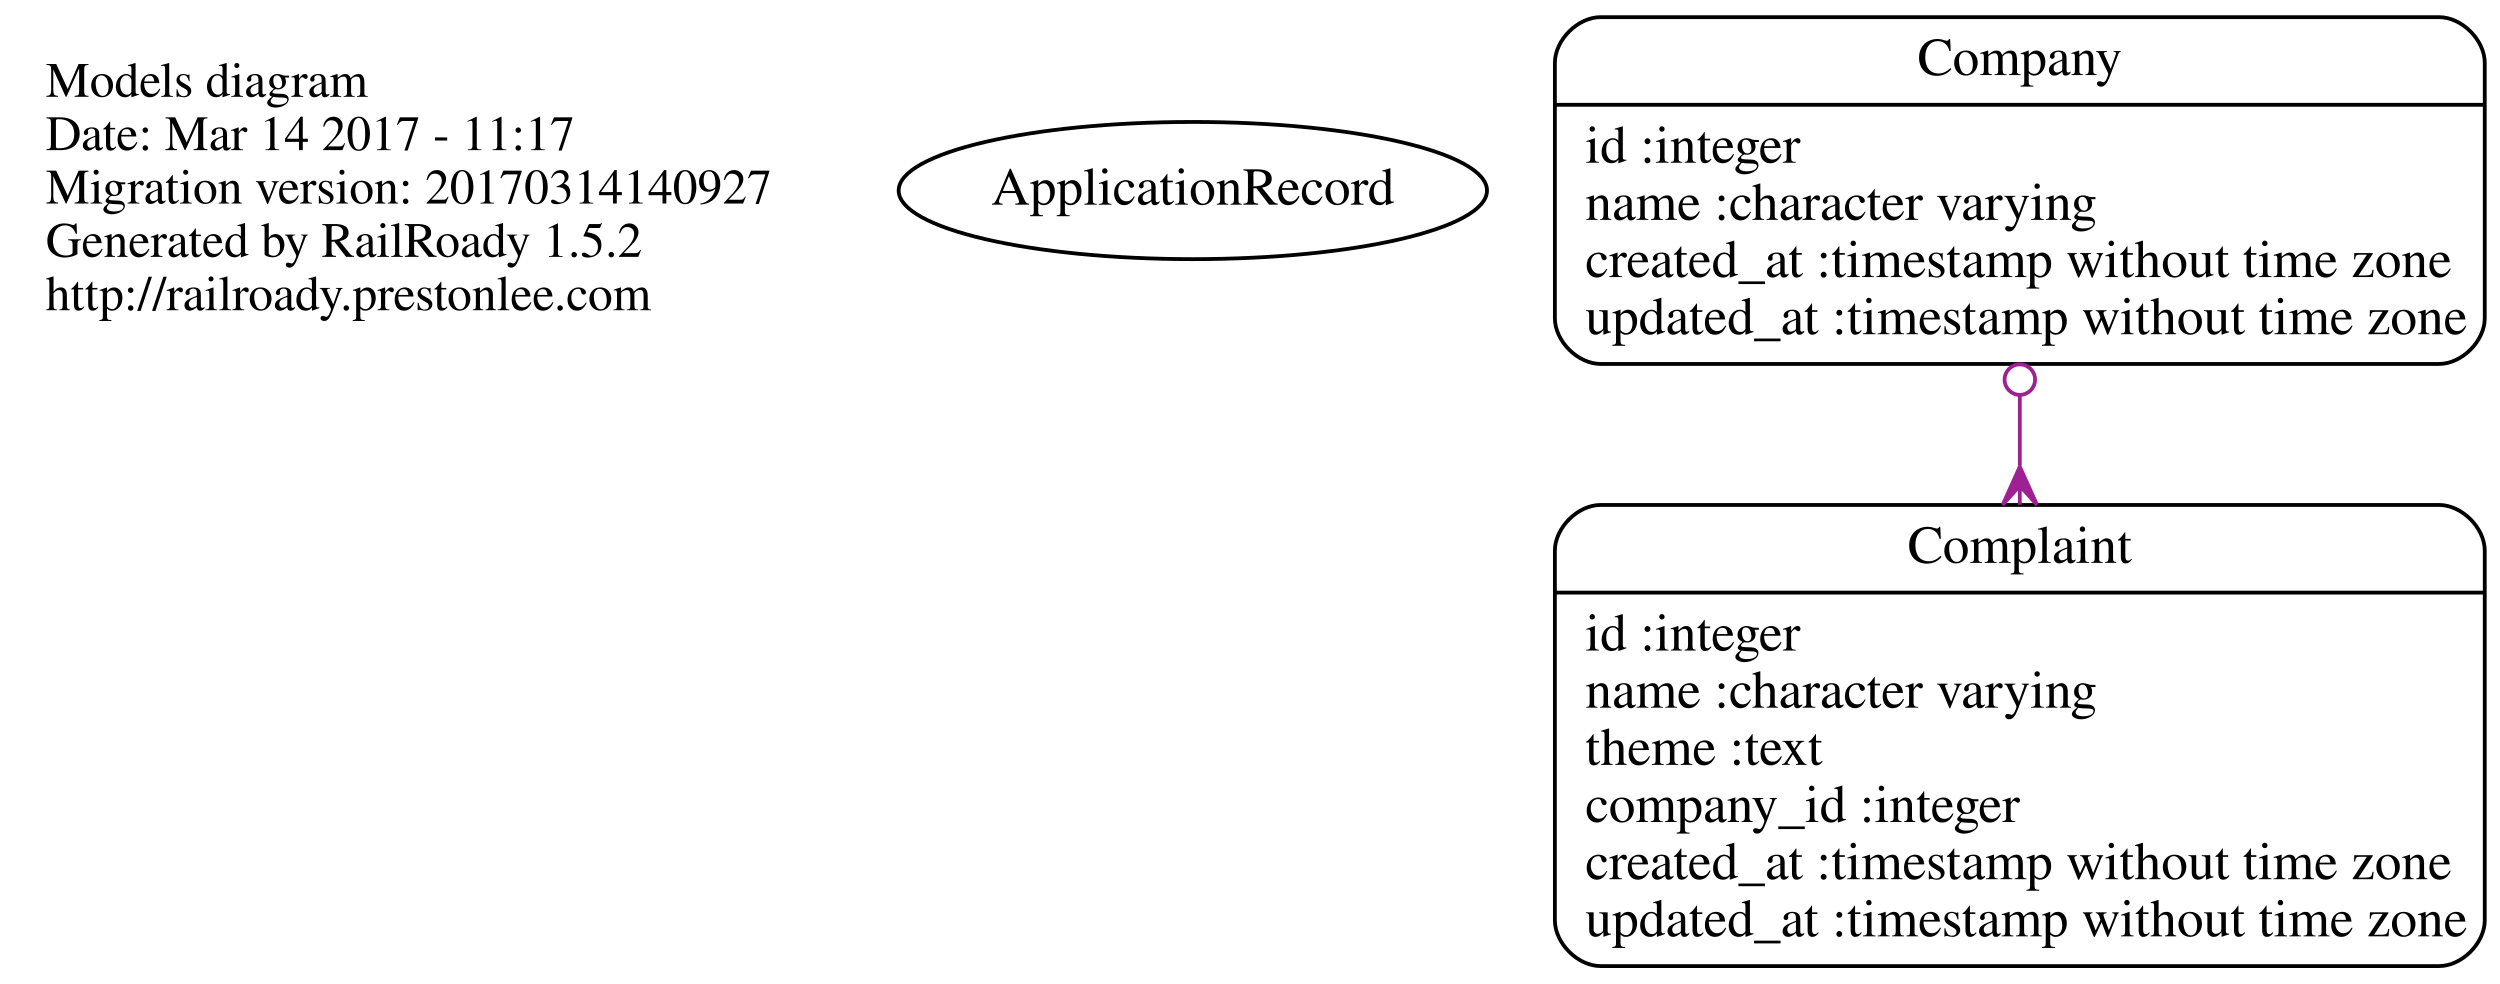
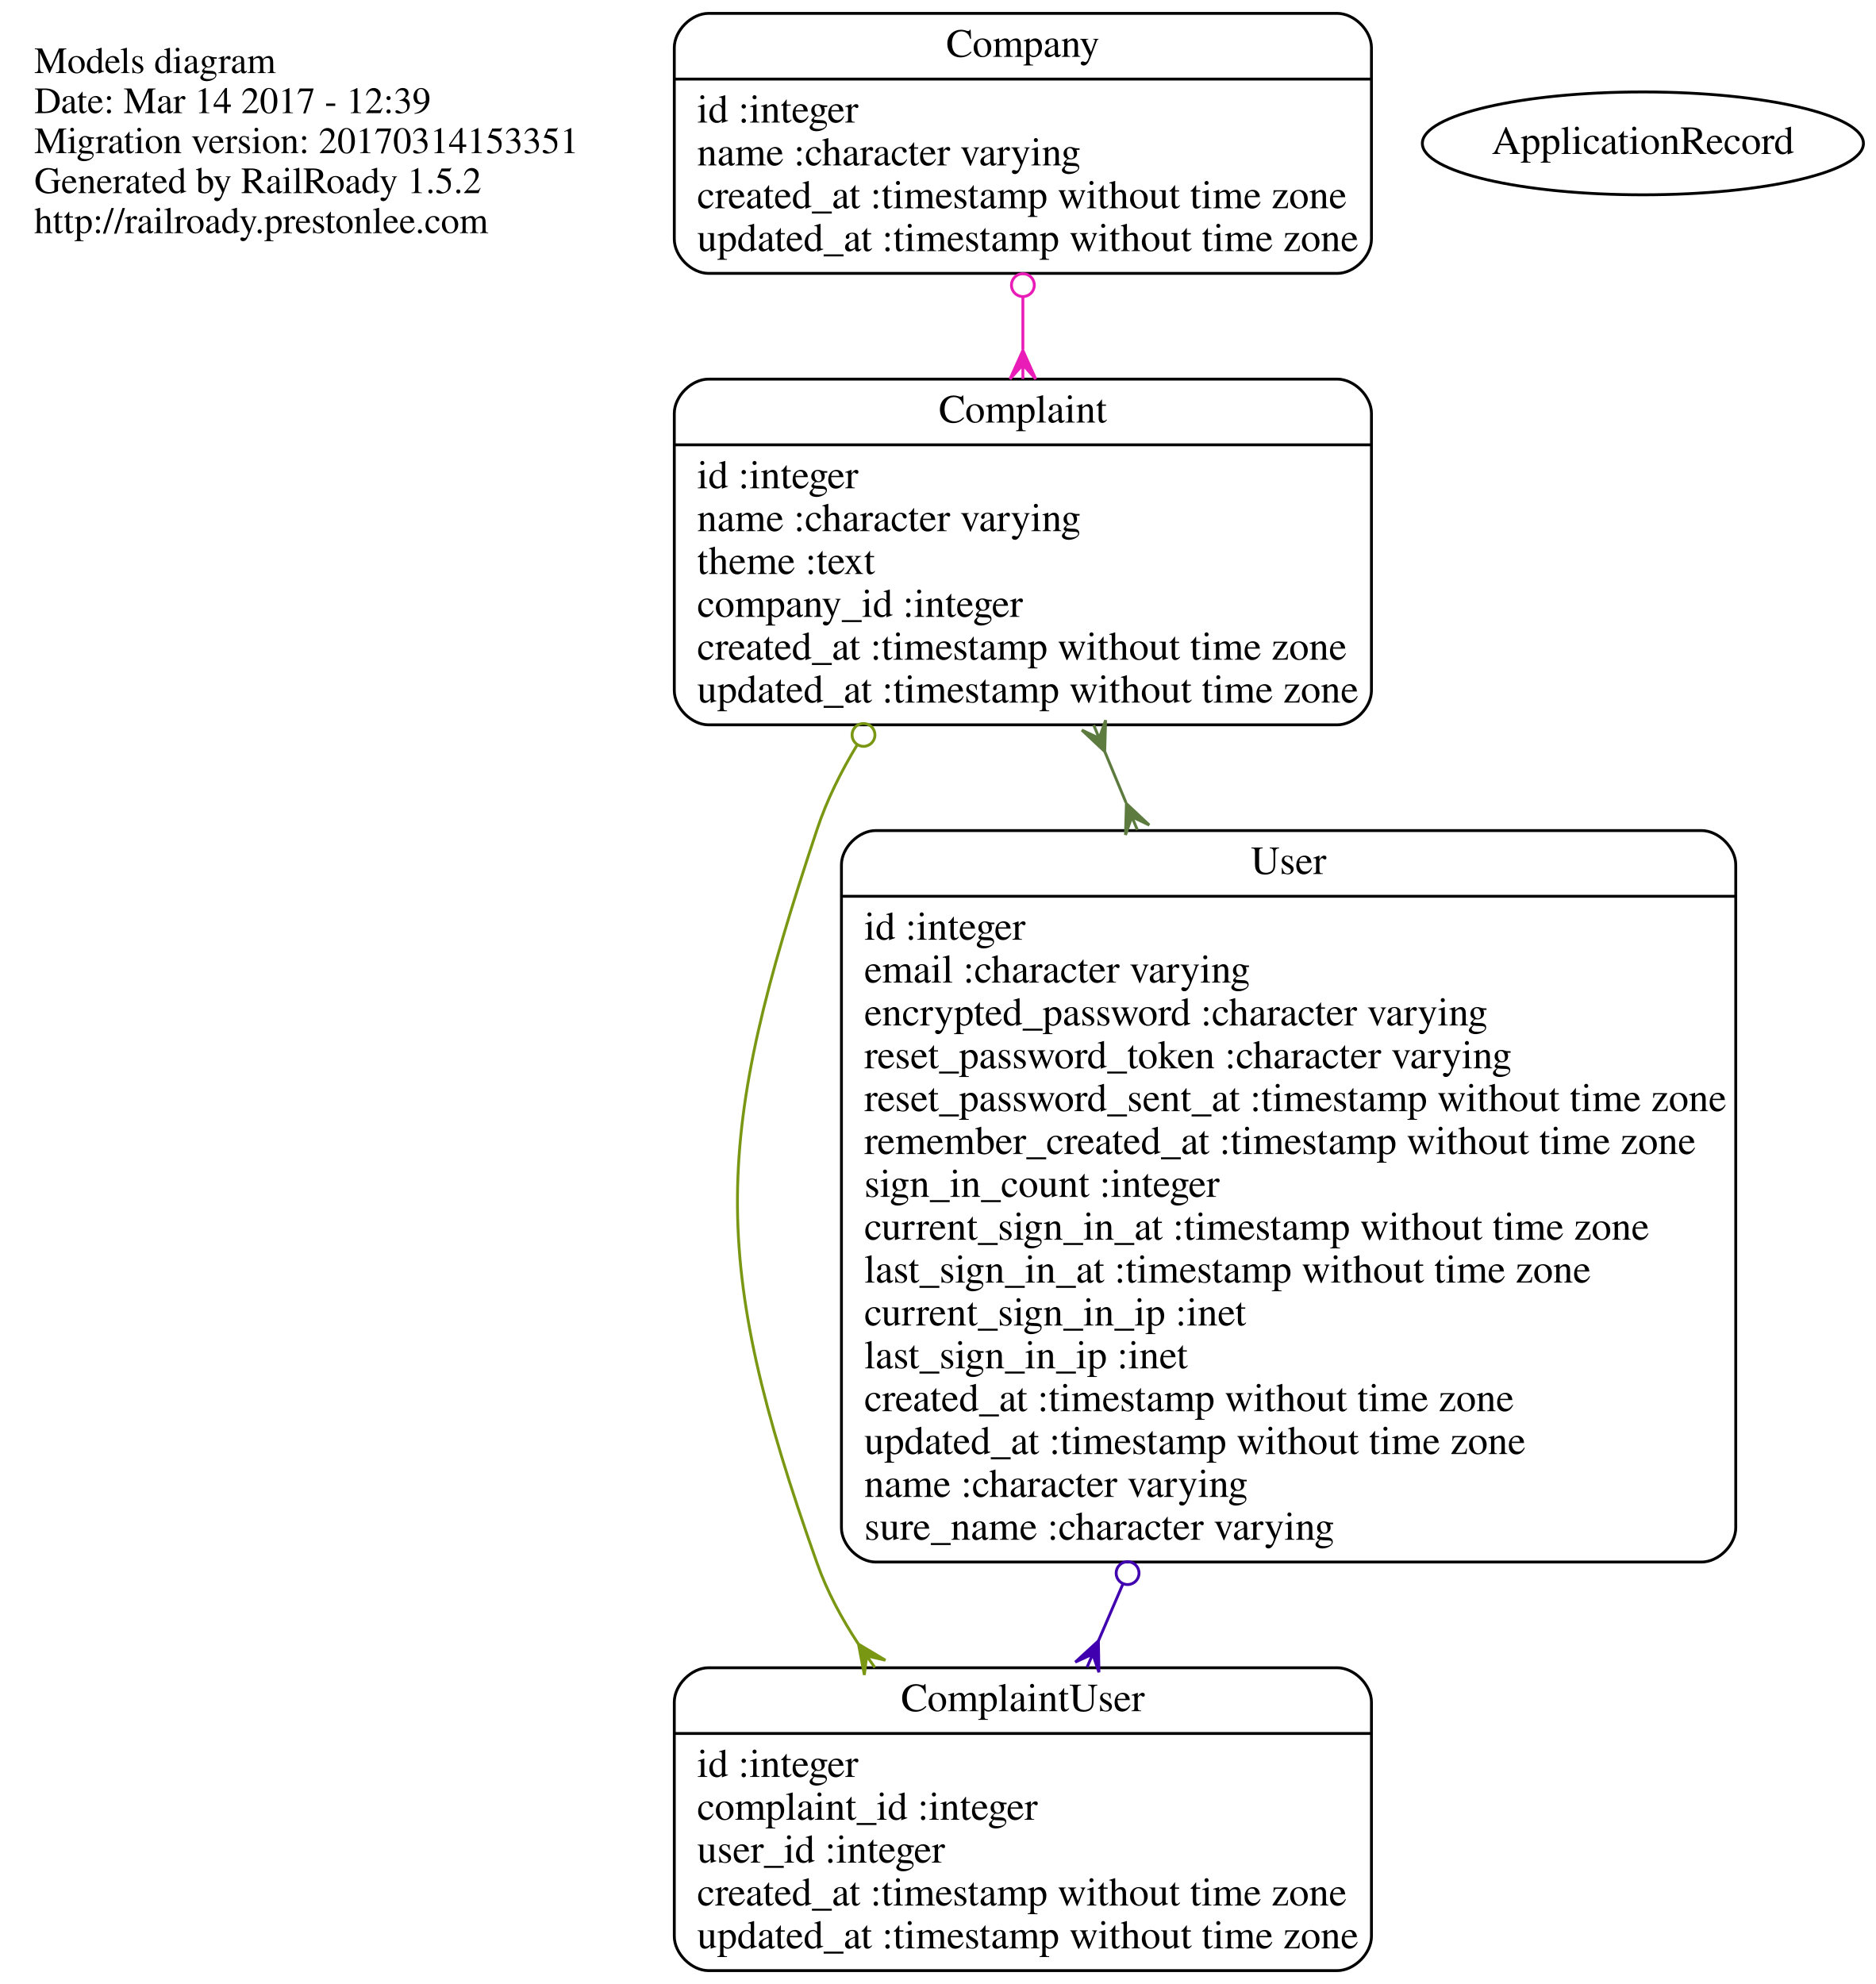
- <svg xmlns="http://www.w3.org/2000/svg" width="656pt" height="258pt" viewBox="0.00 0.00 656.00 258.00">
-   <g id="graph0" class="graph" transform="scale(1 1) rotate(0) translate(4 254)">
-     <polygon fill="none" stroke="none" points="-4,4 -4,-254 652,-254 652,4 -4,4" />
+ <svg xmlns="http://www.w3.org/2000/svg" width="656pt" height="694pt" viewBox="0.00 0.00 656.34 694.00">
+   <g id="graph0" class="graph" transform="scale(1 1) rotate(0) translate(4 690)">
+     <polygon fill="none" stroke="none" points="-4,4 -4,-690 652.343,-690 652.343,4 -4,4" />
    <g id="node1" class="node">
-       <text text-anchor="start" x="8" y="-228.6" font-family="Times,serif" font-size="13.00">Models diagram</text>
-       <text text-anchor="start" x="8" y="-214.6" font-family="Times,serif" font-size="13.00">Date: Mar 14 2017 - 11:17</text>
-       <text text-anchor="start" x="8" y="-200.6" font-family="Times,serif" font-size="13.00">Migration version: 20170314140927</text>
-       <text text-anchor="start" x="8" y="-186.6" font-family="Times,serif" font-size="13.00">Generated by RailRoady 1.5.2</text>
-       <text text-anchor="start" x="8" y="-172.6" font-family="Times,serif" font-size="13.00">http://railroady.prestonlee.com</text>
+       <text text-anchor="start" x="8" y="-664.6" font-family="Times,serif" font-size="13.00">Models diagram</text>
+       <text text-anchor="start" x="8" y="-650.6" font-family="Times,serif" font-size="13.00">Date: Mar 14 2017 - 12:39</text>
+       <text text-anchor="start" x="8" y="-636.6" font-family="Times,serif" font-size="13.00">Migration version: 20170314153351</text>
+       <text text-anchor="start" x="8" y="-622.6" font-family="Times,serif" font-size="13.00">Generated by RailRoady 1.5.2</text>
+       <text text-anchor="start" x="8" y="-608.6" font-family="Times,serif" font-size="13.00">http://railroady.prestonlee.com</text>
    </g>
    <g id="node2" class="node">
-       <ellipse fill="none" stroke="black" cx="309" cy="-204" rx="77.187" ry="18" />
-       <text text-anchor="middle" x="309" y="-200.3" font-family="Times,serif" font-size="14.00">ApplicationRecord</text>
+       <path fill="none" stroke="black" d="M244,-0.5C244,-0.5 464,-0.5 464,-0.5 470,-0.5 476,-6.5 476,-12.5 476,-12.5 476,-94.5 476,-94.5 476,-100.5 470,-106.5 464,-106.5 464,-106.5 244,-106.5 244,-106.5 238,-106.5 232,-100.5 232,-94.5 232,-94.5 232,-12.5 232,-12.5 232,-6.5 238,-0.5 244,-0.5" />
+       <text text-anchor="middle" x="354" y="-91.3" font-family="Times,serif" font-size="14.00">ComplaintUser</text>
+       <polyline fill="none" stroke="black" points="232,-83.5 476,-83.5 " />
+       <text text-anchor="start" x="240" y="-68.3" font-family="Times,serif" font-size="14.00">id :integer</text>
+       <text text-anchor="start" x="240" y="-53.3" font-family="Times,serif" font-size="14.00">complaint_id :integer</text>
+       <text text-anchor="start" x="240" y="-38.3" font-family="Times,serif" font-size="14.00">user_id :integer</text>
+       <text text-anchor="start" x="240" y="-23.3" font-family="Times,serif" font-size="14.00">created_at :timestamp without time zone</text>
+       <text text-anchor="start" x="240" y="-8.3" font-family="Times,serif" font-size="14.00">updated_at :timestamp without time zone</text>
    </g>
    <g id="node3" class="node">
-       <path fill="none" stroke="black" d="M416,-0.5C416,-0.5 636,-0.5 636,-0.5 642,-0.5 648,-6.5 648,-12.5 648,-12.5 648,-109.5 648,-109.5 648,-115.5 642,-121.5 636,-121.5 636,-121.5 416,-121.5 416,-121.5 410,-121.5 404,-115.5 404,-109.5 404,-109.5 404,-12.5 404,-12.5 404,-6.5 410,-0.5 416,-0.5" />
-       <text text-anchor="middle" x="526" y="-106.3" font-family="Times,serif" font-size="14.00">Complaint</text>
-       <polyline fill="none" stroke="black" points="404,-98.5 648,-98.5 " />
-       <text text-anchor="start" x="412" y="-83.3" font-family="Times,serif" font-size="14.00">id :integer</text>
-       <text text-anchor="start" x="412" y="-68.3" font-family="Times,serif" font-size="14.00">name :character varying</text>
-       <text text-anchor="start" x="412" y="-53.3" font-family="Times,serif" font-size="14.00">theme :text</text>
-       <text text-anchor="start" x="412" y="-38.3" font-family="Times,serif" font-size="14.00">company_id :integer</text>
-       <text text-anchor="start" x="412" y="-23.3" font-family="Times,serif" font-size="14.00">created_at :timestamp without time zone</text>
-       <text text-anchor="start" x="412" y="-8.3" font-family="Times,serif" font-size="14.00">updated_at :timestamp without time zone</text>
+       <ellipse fill="none" stroke="black" cx="571" cy="-640" rx="77.187" ry="18" />
+       <text text-anchor="middle" x="571" y="-636.3" font-family="Times,serif" font-size="14.00">ApplicationRecord</text>
    </g>
    <g id="node4" class="node">
-       <path fill="none" stroke="black" d="M416,-158.5C416,-158.5 636,-158.5 636,-158.5 642,-158.5 648,-164.5 648,-170.5 648,-170.5 648,-237.5 648,-237.5 648,-243.5 642,-249.5 636,-249.5 636,-249.5 416,-249.5 416,-249.5 410,-249.5 404,-243.5 404,-237.5 404,-237.5 404,-170.5 404,-170.5 404,-164.5 410,-158.5 416,-158.5" />
-       <text text-anchor="middle" x="526" y="-234.3" font-family="Times,serif" font-size="14.00">Company</text>
-       <polyline fill="none" stroke="black" points="404,-226.5 648,-226.5 " />
-       <text text-anchor="start" x="412" y="-211.3" font-family="Times,serif" font-size="14.00">id :integer</text>
-       <text text-anchor="start" x="412" y="-196.3" font-family="Times,serif" font-size="14.00">name :character varying</text>
-       <text text-anchor="start" x="412" y="-181.3" font-family="Times,serif" font-size="14.00">created_at :timestamp without time zone</text>
-       <text text-anchor="start" x="412" y="-166.3" font-family="Times,serif" font-size="14.00">updated_at :timestamp without time zone</text>
+       <path fill="none" stroke="black" d="M244,-436.5C244,-436.5 464,-436.5 464,-436.5 470,-436.5 476,-442.5 476,-448.5 476,-448.5 476,-545.5 476,-545.5 476,-551.5 470,-557.5 464,-557.5 464,-557.5 244,-557.5 244,-557.5 238,-557.5 232,-551.5 232,-545.5 232,-545.5 232,-448.5 232,-448.5 232,-442.5 238,-436.5 244,-436.5" />
+       <text text-anchor="middle" x="354" y="-542.3" font-family="Times,serif" font-size="14.00">Complaint</text>
+       <polyline fill="none" stroke="black" points="232,-534.5 476,-534.5 " />
+       <text text-anchor="start" x="240" y="-519.3" font-family="Times,serif" font-size="14.00">id :integer</text>
+       <text text-anchor="start" x="240" y="-504.3" font-family="Times,serif" font-size="14.00">name :character varying</text>
+       <text text-anchor="start" x="240" y="-489.3" font-family="Times,serif" font-size="14.00">theme :text</text>
+       <text text-anchor="start" x="240" y="-474.3" font-family="Times,serif" font-size="14.00">company_id :integer</text>
+       <text text-anchor="start" x="240" y="-459.3" font-family="Times,serif" font-size="14.00">created_at :timestamp without time zone</text>
+       <text text-anchor="start" x="240" y="-444.3" font-family="Times,serif" font-size="14.00">updated_at :timestamp without time zone</text>
    </g>
    <g id="edge1" class="edge">
-       <path fill="none" stroke="#9e2193" d="M526,-150.283C526,-144.279 526,-138.09 526,-131.907" />
-       <ellipse fill="none" stroke="#9e2193" cx="526" cy="-154.387" rx="4" ry="4" />
-       <polygon fill="#9e2193" stroke="#9e2193" points="526,-131.541 530.5,-121.541 526,-126.541 526,-121.541 526,-121.541 526,-121.541 526,-126.541 521.5,-121.541 526,-131.541 526,-131.541" />
+       <path fill="none" stroke="#799713" d="M296.064,-429.578C290.334,-420.147 285.393,-410.179 282,-400 245.88,-291.639 243.749,-250.627 282,-143 285.468,-133.241 290.524,-123.777 296.373,-114.893" />
+       <ellipse fill="none" stroke="#799713" cx="298.22" cy="-432.969" rx="4" ry="4" />
+       <polygon fill="#799713" stroke="#799713" points="296.467,-114.759 305.886,-109.143 299.333,-110.661 302.198,-106.564 302.198,-106.564 302.198,-106.564 299.333,-110.661 298.511,-103.985 296.467,-114.759 296.467,-114.759" />
+     </g>
+     <g id="node5" class="node">
+       <path fill="none" stroke="black" d="M302.5,-143.5C302.5,-143.5 591.5,-143.5 591.5,-143.5 597.5,-143.5 603.5,-149.5 603.5,-155.5 603.5,-155.5 603.5,-387.5 603.5,-387.5 603.5,-393.5 597.5,-399.5 591.5,-399.5 591.5,-399.5 302.5,-399.5 302.5,-399.5 296.5,-399.5 290.5,-393.5 290.5,-387.5 290.5,-387.5 290.5,-155.5 290.5,-155.5 290.5,-149.5 296.5,-143.5 302.5,-143.5" />
+       <text text-anchor="middle" x="447" y="-384.3" font-family="Times,serif" font-size="14.00">User</text>
+       <polyline fill="none" stroke="black" points="290.5,-376.5 603.5,-376.5 " />
+       <text text-anchor="start" x="298.5" y="-361.3" font-family="Times,serif" font-size="14.00">id :integer</text>
+       <text text-anchor="start" x="298.5" y="-346.3" font-family="Times,serif" font-size="14.00">email :character varying</text>
+       <text text-anchor="start" x="298.5" y="-331.3" font-family="Times,serif" font-size="14.00">encrypted_password :character varying</text>
+       <text text-anchor="start" x="298.5" y="-316.3" font-family="Times,serif" font-size="14.00">reset_password_token :character varying</text>
+       <text text-anchor="start" x="298.5" y="-301.3" font-family="Times,serif" font-size="14.00">reset_password_sent_at :timestamp without time zone</text>
+       <text text-anchor="start" x="298.5" y="-286.3" font-family="Times,serif" font-size="14.00">remember_created_at :timestamp without time zone</text>
+       <text text-anchor="start" x="298.5" y="-271.3" font-family="Times,serif" font-size="14.00">sign_in_count :integer</text>
+       <text text-anchor="start" x="298.5" y="-256.3" font-family="Times,serif" font-size="14.00">current_sign_in_at :timestamp without time zone</text>
+       <text text-anchor="start" x="298.5" y="-241.3" font-family="Times,serif" font-size="14.00">last_sign_in_at :timestamp without time zone</text>
+       <text text-anchor="start" x="298.5" y="-226.3" font-family="Times,serif" font-size="14.00">current_sign_in_ip :inet</text>
+       <text text-anchor="start" x="298.5" y="-211.3" font-family="Times,serif" font-size="14.00">last_sign_in_ip :inet</text>
+       <text text-anchor="start" x="298.5" y="-196.3" font-family="Times,serif" font-size="14.00">created_at :timestamp without time zone</text>
+       <text text-anchor="start" x="298.5" y="-181.3" font-family="Times,serif" font-size="14.00">updated_at :timestamp without time zone</text>
+       <text text-anchor="start" x="298.5" y="-166.3" font-family="Times,serif" font-size="14.00">name :character varying</text>
+       <text text-anchor="start" x="298.5" y="-151.3" font-family="Times,serif" font-size="14.00">sure_name :character varying</text>
+     </g>
+     <g id="edge2" class="edge">
+       <path fill="none" stroke="#5e7b3f" d="M382.695,-427.04C385.095,-421.273 387.569,-415.327 390.086,-409.278" />
+       <polygon fill="#5e7b3f" stroke="#5e7b3f" points="382.642,-427.167 374.645,-434.671 380.721,-431.783 378.8,-436.4 378.8,-436.4 378.8,-436.4 380.721,-431.783 382.955,-438.129 382.642,-427.167 382.642,-427.167" />
+       <polygon fill="#5e7b3f" stroke="#5e7b3f" points="390.23,-408.93 398.227,-401.426 392.151,-404.314 394.072,-399.698 394.072,-399.698 394.072,-399.698 392.151,-404.314 389.917,-397.969 390.23,-408.93 390.23,-408.93" />
+     </g>
+     <g id="edge3" class="edge">
+       <path fill="none" stroke="#4000af" d="M389.015,-135.826C386.071,-128.988 383.193,-122.303 380.431,-115.889" />
+       <ellipse fill="none" stroke="#4000af" cx="390.647" cy="-139.617" rx="4" ry="4" />
+       <polygon fill="#4000af" stroke="#4000af" points="380.429,-115.884 380.608,-104.92 378.452,-111.292 376.475,-106.699 376.475,-106.699 376.475,-106.699 378.452,-111.292 372.342,-108.479 380.429,-115.884 380.429,-115.884" />
+     </g>
+     <g id="node6" class="node">
+       <path fill="none" stroke="black" d="M244,-594.5C244,-594.5 464,-594.5 464,-594.5 470,-594.5 476,-600.5 476,-606.5 476,-606.5 476,-673.5 476,-673.5 476,-679.5 470,-685.5 464,-685.5 464,-685.5 244,-685.5 244,-685.5 238,-685.5 232,-679.5 232,-673.5 232,-673.5 232,-606.5 232,-606.5 232,-600.5 238,-594.5 244,-594.5" />
+       <text text-anchor="middle" x="354" y="-670.3" font-family="Times,serif" font-size="14.00">Company</text>
+       <polyline fill="none" stroke="black" points="232,-662.5 476,-662.5 " />
+       <text text-anchor="start" x="240" y="-647.3" font-family="Times,serif" font-size="14.00">id :integer</text>
+       <text text-anchor="start" x="240" y="-632.3" font-family="Times,serif" font-size="14.00">name :character varying</text>
+       <text text-anchor="start" x="240" y="-617.3" font-family="Times,serif" font-size="14.00">created_at :timestamp without time zone</text>
+       <text text-anchor="start" x="240" y="-602.3" font-family="Times,serif" font-size="14.00">updated_at :timestamp without time zone</text>
+     </g>
+     <g id="edge4" class="edge">
+       <path fill="none" stroke="#e91cb7" d="M354,-586.283C354,-580.279 354,-574.09 354,-567.907" />
+       <ellipse fill="none" stroke="#e91cb7" cx="354" cy="-590.387" rx="4" ry="4" />
+       <polygon fill="#e91cb7" stroke="#e91cb7" points="354,-567.541 358.5,-557.541 354,-562.541 354,-557.541 354,-557.541 354,-557.541 354,-562.541 349.5,-557.541 354,-567.541 354,-567.541" />
    </g>
  </g>
</svg>
